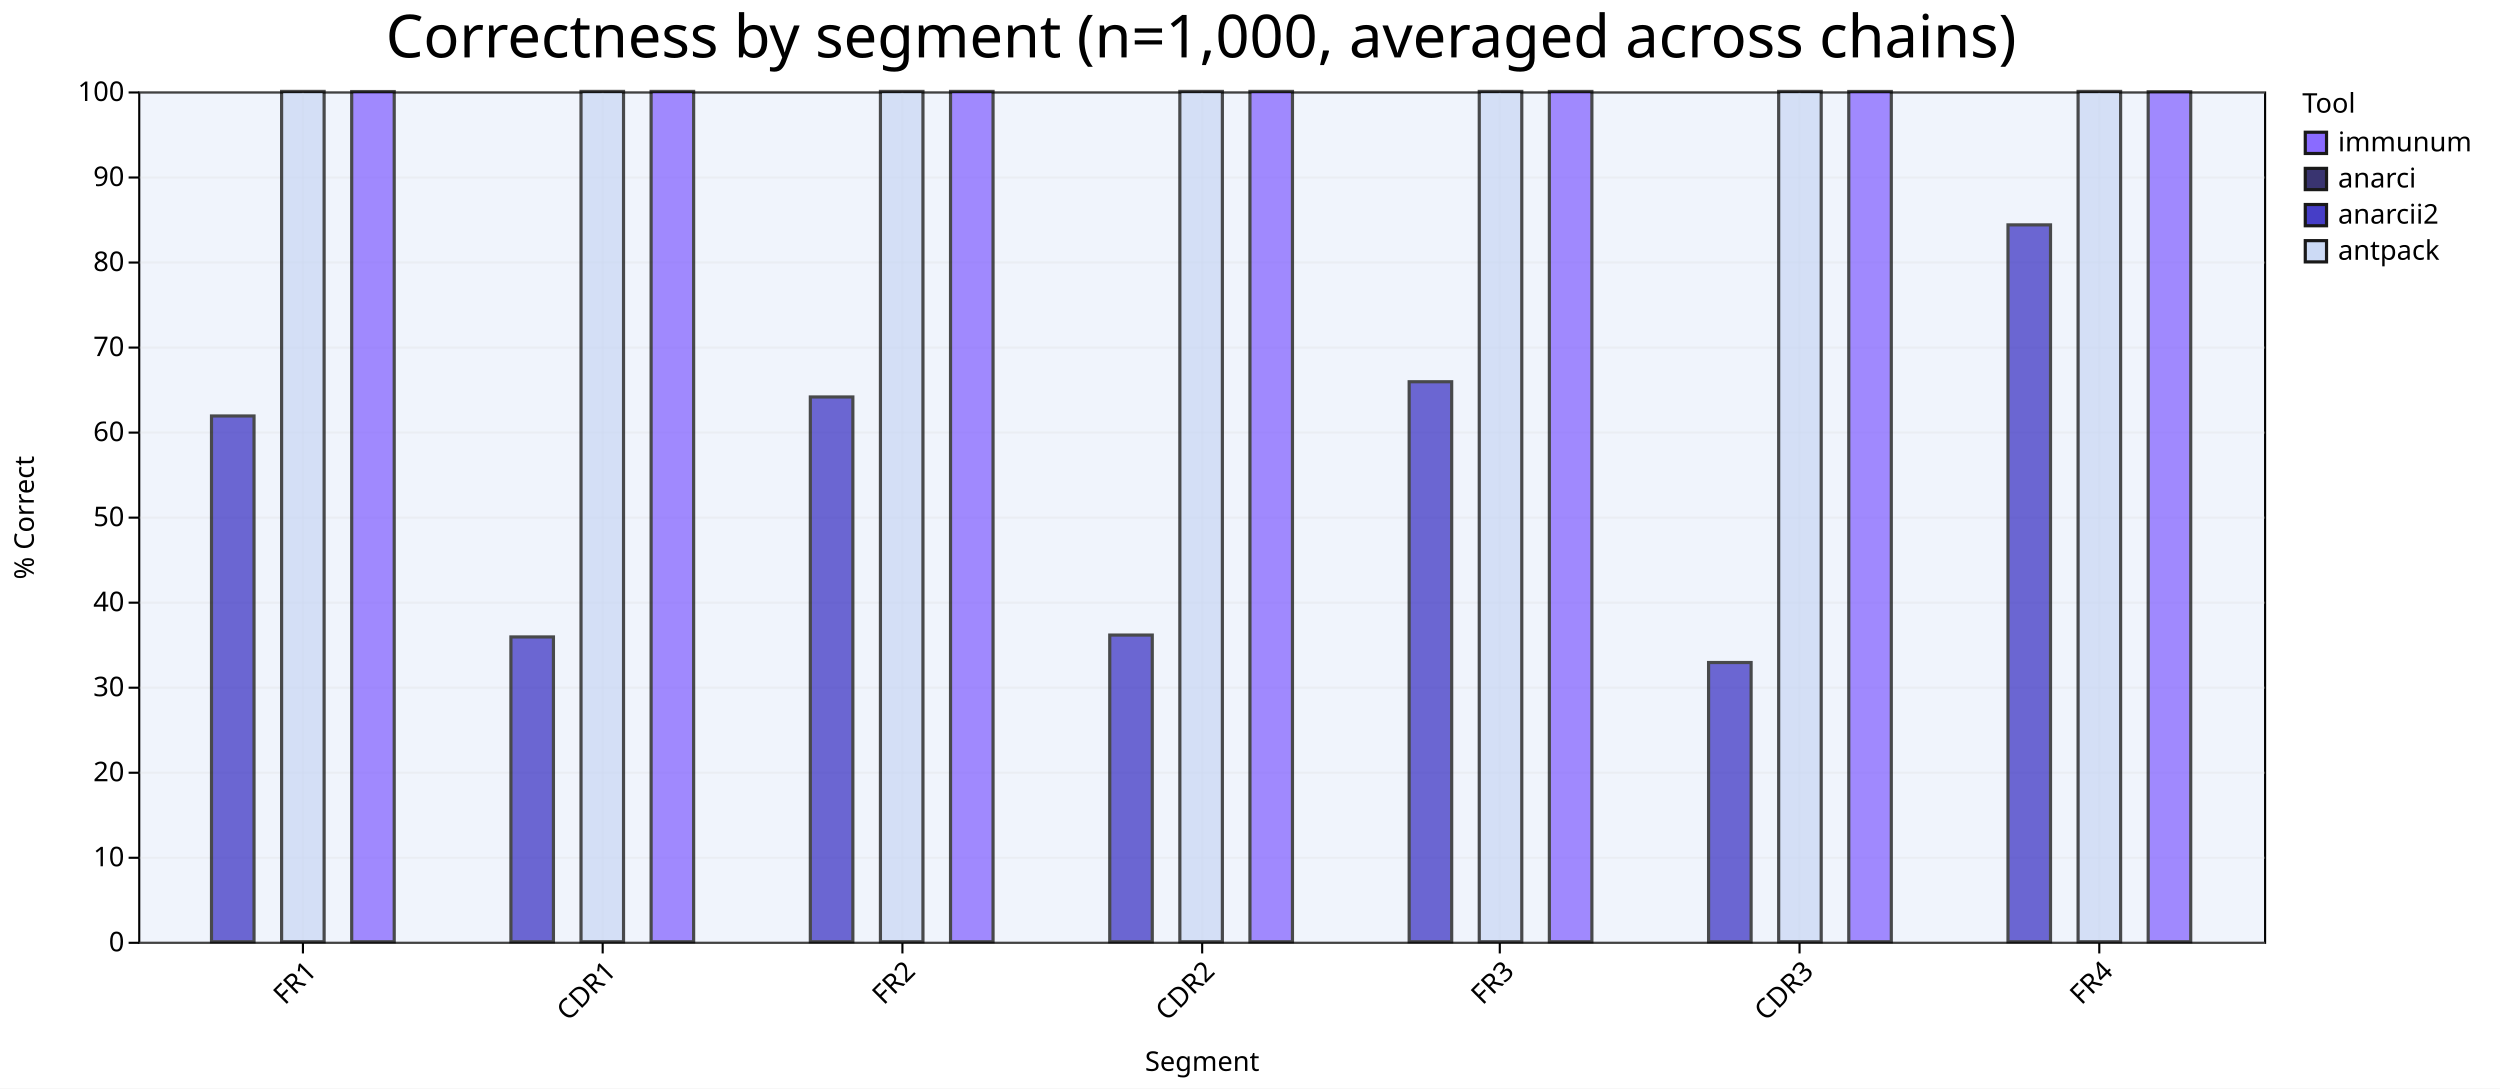
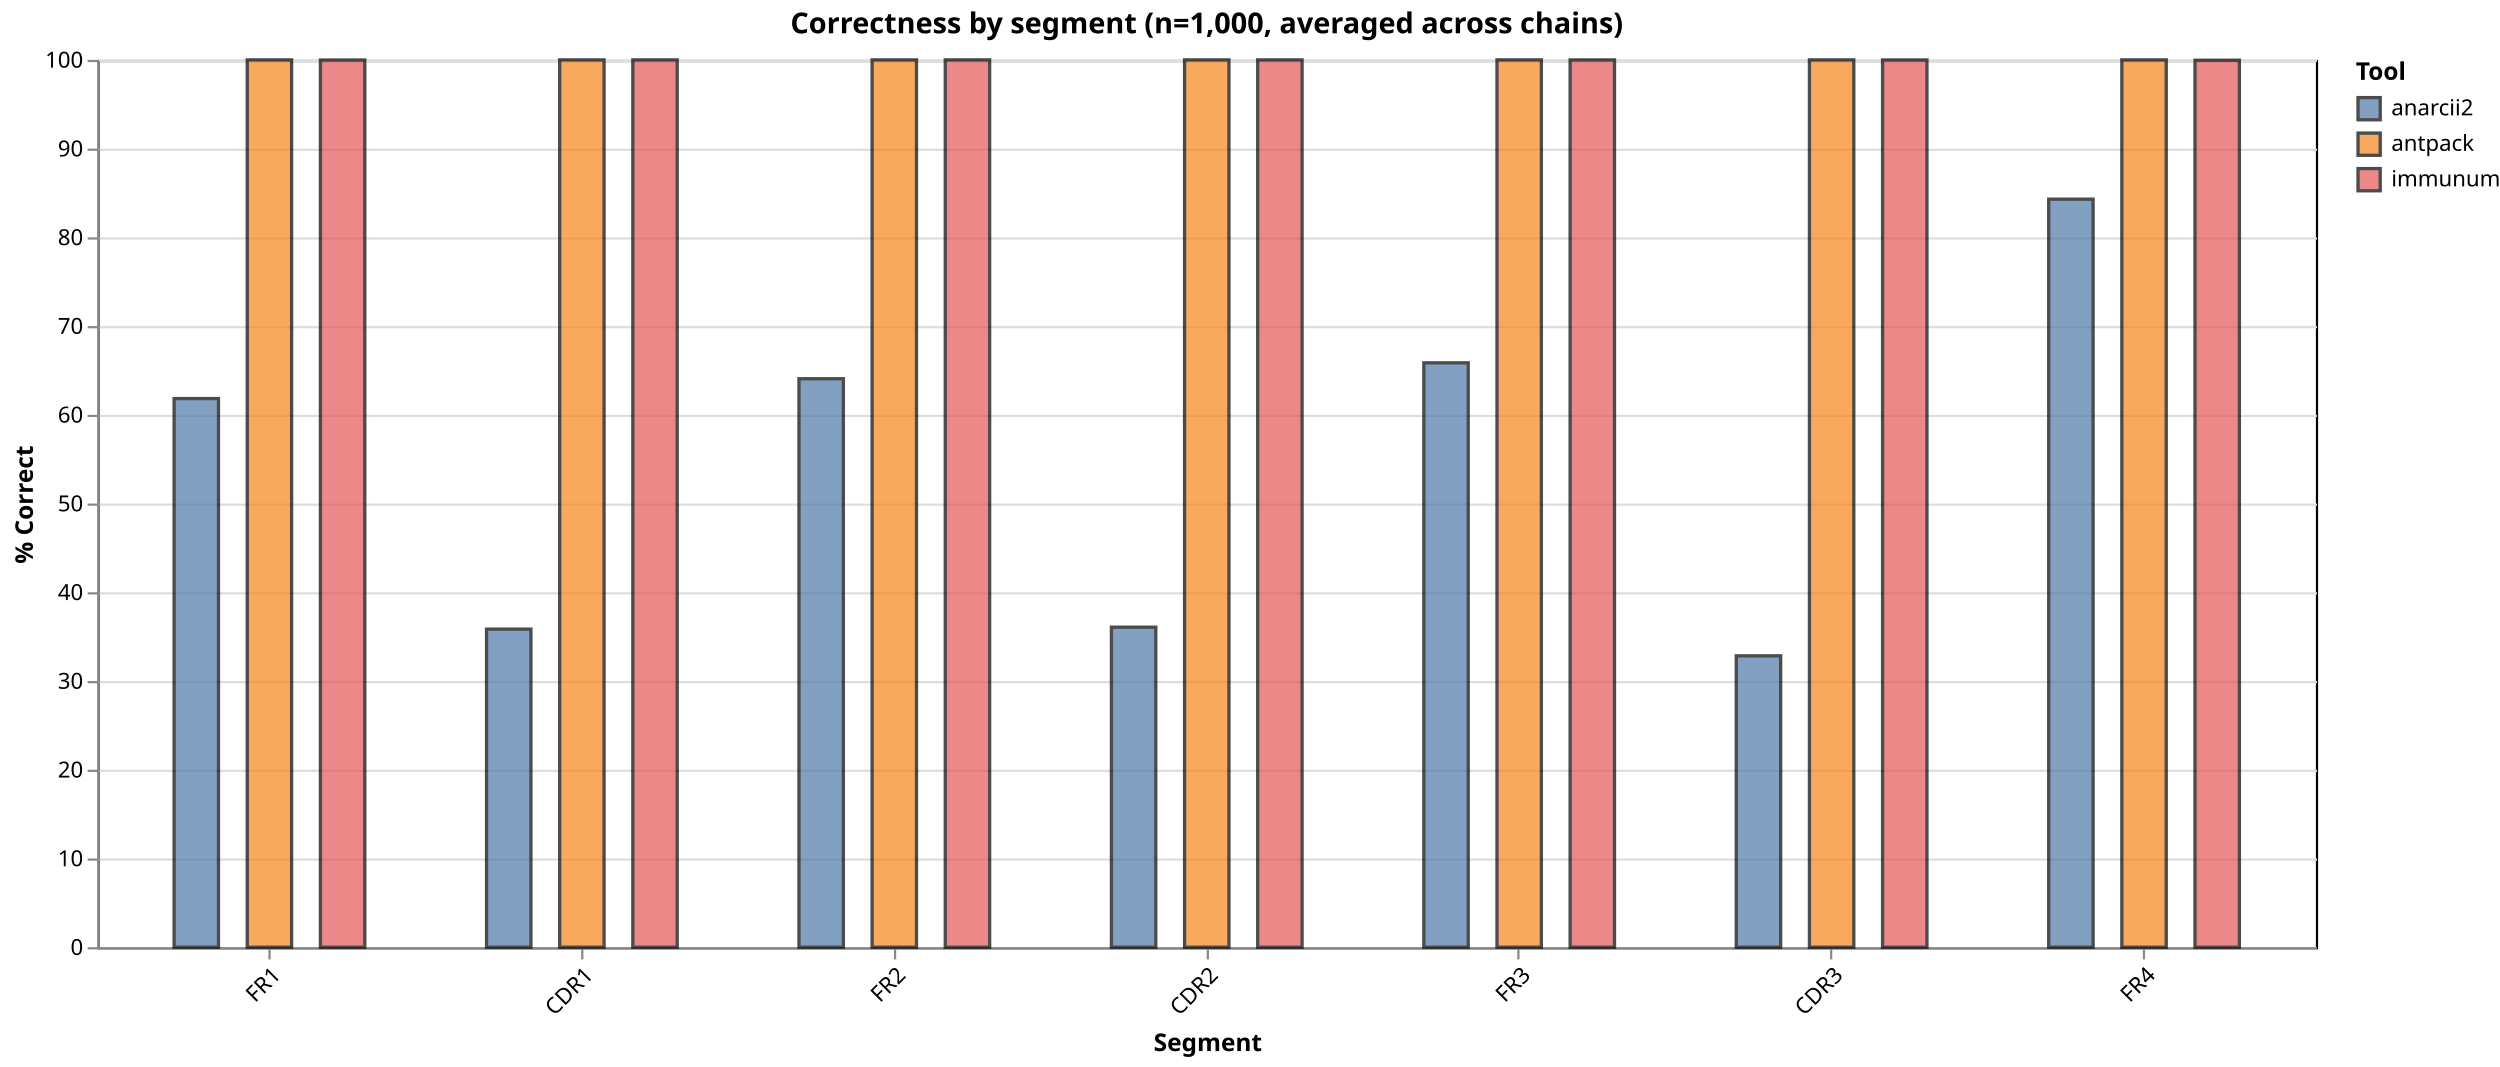
- <svg xmlns="http://www.w3.org/2000/svg" version="1.1" class="marks" width="1176" height="512" viewBox="0 0 1176 512">
-   <rect width="1176" height="512" fill="#ffffff" />
-   <g fill="none" stroke-miterlimit="10" transform="translate(65,43)">
+ <svg xmlns="http://www.w3.org/2000/svg" version="1.1" class="marks" width="1127" height="481" viewBox="0 0 1127 481">
+   <rect width="1127" height="481" fill="#ffffff" />
+   <g fill="none" stroke-miterlimit="10" transform="translate(44,27)">
    <g class="mark-group role-frame root" role="graphics-object" aria-roledescription="group mark container">
      <g transform="translate(0,0)">
-         <path class="background" aria-hidden="true" d="M0.5,0.5h1000v400h-1000Z" fill="#F0F4FC" stroke="#000000" />
+         <path class="background" aria-hidden="true" d="M0.5,0.5h1000v400h-1000Z" stroke="#000000" />
        <g>
-           <g class="mark-group role-axis" aria-hidden="true">
-             <g transform="translate(0.5,400.5)">
-               <path class="background" aria-hidden="true" d="M0,0h0v0h0Z" pointer-events="none" />
-               <g>
-                 <g class="mark-rule role-axis-grid" pointer-events="none">
-                   <line transform="translate(77,-400)" x2="0" y2="400" stroke="#dddddd" stroke-opacity="0.3" stroke-width="1" opacity="1" />
-                   <line transform="translate(218,-400)" x2="0" y2="400" stroke="#dddddd" stroke-opacity="0.3" stroke-width="1" opacity="1" />
-                   <line transform="translate(359,-400)" x2="0" y2="400" stroke="#dddddd" stroke-opacity="0.3" stroke-width="1" opacity="1" />
-                   <line transform="translate(500,-400)" x2="0" y2="400" stroke="#dddddd" stroke-opacity="0.3" stroke-width="1" opacity="1" />
-                   <line transform="translate(640,-400)" x2="0" y2="400" stroke="#dddddd" stroke-opacity="0.3" stroke-width="1" opacity="1" />
-                   <line transform="translate(781,-400)" x2="0" y2="400" stroke="#dddddd" stroke-opacity="0.3" stroke-width="1" opacity="1" />
-                   <line transform="translate(922,-400)" x2="0" y2="400" stroke="#dddddd" stroke-opacity="0.3" stroke-width="1" opacity="1" />
-                 </g>
-               </g>
-               <path class="foreground" aria-hidden="true" d="" pointer-events="none" display="none" />
-             </g>
-           </g>
          <g class="mark-group role-axis" aria-hidden="true">
            <g transform="translate(0.5,0.5)">
              <path class="background" aria-hidden="true" d="M0,0h0v0h0Z" pointer-events="none" />
              <g>
                <g class="mark-rule role-axis-grid" pointer-events="none">
-                   <line transform="translate(0,400)" x2="1000" y2="0" stroke="#dddddd" stroke-opacity="0.3" stroke-width="1" opacity="1" />
-                   <line transform="translate(0,360)" x2="1000" y2="0" stroke="#dddddd" stroke-opacity="0.3" stroke-width="1" opacity="1" />
-                   <line transform="translate(0,320)" x2="1000" y2="0" stroke="#dddddd" stroke-opacity="0.3" stroke-width="1" opacity="1" />
-                   <line transform="translate(0,280)" x2="1000" y2="0" stroke="#dddddd" stroke-opacity="0.3" stroke-width="1" opacity="1" />
-                   <line transform="translate(0,240)" x2="1000" y2="0" stroke="#dddddd" stroke-opacity="0.3" stroke-width="1" opacity="1" />
-                   <line transform="translate(0,200)" x2="1000" y2="0" stroke="#dddddd" stroke-opacity="0.3" stroke-width="1" opacity="1" />
-                   <line transform="translate(0,160)" x2="1000" y2="0" stroke="#dddddd" stroke-opacity="0.3" stroke-width="1" opacity="1" />
-                   <line transform="translate(0,120)" x2="1000" y2="0" stroke="#dddddd" stroke-opacity="0.3" stroke-width="1" opacity="1" />
-                   <line transform="translate(0,80)" x2="1000" y2="0" stroke="#dddddd" stroke-opacity="0.3" stroke-width="1" opacity="1" />
-                   <line transform="translate(0,40)" x2="1000" y2="0" stroke="#dddddd" stroke-opacity="0.3" stroke-width="1" opacity="1" />
-                   <line transform="translate(0,0)" x2="1000" y2="0" stroke="#dddddd" stroke-opacity="0.3" stroke-width="1" opacity="1" />
+                   <line transform="translate(0,400)" x2="1000" y2="0" stroke="#ddd" stroke-width="1" opacity="1" />
+                   <line transform="translate(0,360)" x2="1000" y2="0" stroke="#ddd" stroke-width="1" opacity="1" />
+                   <line transform="translate(0,320)" x2="1000" y2="0" stroke="#ddd" stroke-width="1" opacity="1" />
+                   <line transform="translate(0,280)" x2="1000" y2="0" stroke="#ddd" stroke-width="1" opacity="1" />
+                   <line transform="translate(0,240)" x2="1000" y2="0" stroke="#ddd" stroke-width="1" opacity="1" />
+                   <line transform="translate(0,200)" x2="1000" y2="0" stroke="#ddd" stroke-width="1" opacity="1" />
+                   <line transform="translate(0,160)" x2="1000" y2="0" stroke="#ddd" stroke-width="1" opacity="1" />
+                   <line transform="translate(0,120)" x2="1000" y2="0" stroke="#ddd" stroke-width="1" opacity="1" />
+                   <line transform="translate(0,80)" x2="1000" y2="0" stroke="#ddd" stroke-width="1" opacity="1" />
+                   <line transform="translate(0,40)" x2="1000" y2="0" stroke="#ddd" stroke-width="1" opacity="1" />
+                   <line transform="translate(0,0)" x2="1000" y2="0" stroke="#ddd" stroke-width="1" opacity="1" />
                </g>
              </g>
              <path class="foreground" aria-hidden="true" d="" pointer-events="none" display="none" />
            </g>
          </g>
          <g class="mark-group role-axis" role="graphics-symbol" aria-roledescription="axis" aria-label="X-axis titled 'Segment' for a discrete scale with 7 values: FR1, CDR1, FR2, CDR2, FR3, CDR3, FR4">
            <g transform="translate(0.5,400.5)">
              <path class="background" aria-hidden="true" d="M0,0h0v0h0Z" pointer-events="none" />
              <g>
                <g class="mark-rule role-axis-tick" pointer-events="none">
-                   <line transform="translate(77,0)" x2="0" y2="5" stroke="#000000" stroke-width="1" opacity="1" />
-                   <line transform="translate(218,0)" x2="0" y2="5" stroke="#000000" stroke-width="1" opacity="1" />
-                   <line transform="translate(359,0)" x2="0" y2="5" stroke="#000000" stroke-width="1" opacity="1" />
-                   <line transform="translate(500,0)" x2="0" y2="5" stroke="#000000" stroke-width="1" opacity="1" />
-                   <line transform="translate(640,0)" x2="0" y2="5" stroke="#000000" stroke-width="1" opacity="1" />
-                   <line transform="translate(781,0)" x2="0" y2="5" stroke="#000000" stroke-width="1" opacity="1" />
-                   <line transform="translate(922,0)" x2="0" y2="5" stroke="#000000" stroke-width="1" opacity="1" />
+                   <line transform="translate(77,0)" x2="0" y2="5" stroke="#888" stroke-width="1" opacity="1" />
+                   <line transform="translate(218,0)" x2="0" y2="5" stroke="#888" stroke-width="1" opacity="1" />
+                   <line transform="translate(359,0)" x2="0" y2="5" stroke="#888" stroke-width="1" opacity="1" />
+                   <line transform="translate(500,0)" x2="0" y2="5" stroke="#888" stroke-width="1" opacity="1" />
+                   <line transform="translate(640,0)" x2="0" y2="5" stroke="#888" stroke-width="1" opacity="1" />
+                   <line transform="translate(781,0)" x2="0" y2="5" stroke="#888" stroke-width="1" opacity="1" />
+                   <line transform="translate(922,0)" x2="0" y2="5" stroke="#888" stroke-width="1" opacity="1" />
                </g>
                <g class="mark-text role-axis-label" pointer-events="none">
-                   <text text-anchor="end" transform="translate(76.96479,7) rotate(315) translate(0,10)" font-family="Albert Sans" font-size="12.8px" font-weight="Light" fill="#000000" opacity="1">FR1</text>
-                   <text text-anchor="end" transform="translate(217.8099,7) rotate(315) translate(0,10)" font-family="Albert Sans" font-size="12.8px" font-weight="Light" fill="#000000" opacity="1">CDR1</text>
-                   <text text-anchor="end" transform="translate(358.6549,7) rotate(315) translate(0,10)" font-family="Albert Sans" font-size="12.8px" font-weight="Light" fill="#000000" opacity="1">FR2</text>
-                   <text text-anchor="end" transform="translate(499.5,7) rotate(315) translate(0,10)" font-family="Albert Sans" font-size="12.8px" font-weight="Light" fill="#000000" opacity="1">CDR2</text>
-                   <text text-anchor="end" transform="translate(640.3451,7) rotate(315) translate(0,10)" font-family="Albert Sans" font-size="12.8px" font-weight="Light" fill="#000000" opacity="1">FR3</text>
-                   <text text-anchor="end" transform="translate(781.1901,7) rotate(315) translate(0,10)" font-family="Albert Sans" font-size="12.8px" font-weight="Light" fill="#000000" opacity="1">CDR3</text>
-                   <text text-anchor="end" transform="translate(922.0352,7) rotate(315) translate(0,10)" font-family="Albert Sans" font-size="12.8px" font-weight="Light" fill="#000000" opacity="1">FR4</text>
+                   <text text-anchor="end" transform="translate(76.96479,7) rotate(315) translate(0,8)" font-family="sans-serif" font-size="10px" fill="#000" opacity="1">FR1</text>
+                   <text text-anchor="end" transform="translate(217.8099,7) rotate(315) translate(0,8)" font-family="sans-serif" font-size="10px" fill="#000" opacity="1">CDR1</text>
+                   <text text-anchor="end" transform="translate(358.6549,7) rotate(315) translate(0,8)" font-family="sans-serif" font-size="10px" fill="#000" opacity="1">FR2</text>
+                   <text text-anchor="end" transform="translate(499.5,7) rotate(315) translate(0,8)" font-family="sans-serif" font-size="10px" fill="#000" opacity="1">CDR2</text>
+                   <text text-anchor="end" transform="translate(640.3451,7) rotate(315) translate(0,8)" font-family="sans-serif" font-size="10px" fill="#000" opacity="1">FR3</text>
+                   <text text-anchor="end" transform="translate(781.1901,7) rotate(315) translate(0,8)" font-family="sans-serif" font-size="10px" fill="#000" opacity="1">CDR3</text>
+                   <text text-anchor="end" transform="translate(922.0352,7) rotate(315) translate(0,8)" font-family="sans-serif" font-size="10px" fill="#000" opacity="1">FR4</text>
+                 </g>
+                 <g class="mark-rule role-axis-domain" pointer-events="none">
+                   <line transform="translate(0,0)" x2="1000" y2="0" stroke="#888" stroke-width="1" opacity="1" />
                </g>
                <g class="mark-text role-axis-title" pointer-events="none">
-                   <text text-anchor="middle" transform="translate(500,60.25327)" font-family="Albert Sans" font-size="12.8px" font-weight="SemiBold" fill="#000000" opacity="1">Segment</text>
+                   <text text-anchor="middle" transform="translate(500,46.32315)" font-family="sans-serif" font-size="11px" font-weight="bold" fill="#000" opacity="1">Segment</text>
                </g>
              </g>
              <path class="foreground" aria-hidden="true" d="" pointer-events="none" display="none" />
            </g>
          </g>
          <g class="mark-group role-axis" role="graphics-symbol" aria-roledescription="axis" aria-label="Y-axis titled '% Correct' for a linear scale with values from 0 to 100">
            <g transform="translate(0.5,0.5)">
              <path class="background" aria-hidden="true" d="M0,0h0v0h0Z" pointer-events="none" />
              <g>
                <g class="mark-rule role-axis-tick" pointer-events="none">
-                   <line transform="translate(0,400)" x2="-5" y2="0" stroke="#000000" stroke-width="1" opacity="1" />
-                   <line transform="translate(0,360)" x2="-5" y2="0" stroke="#000000" stroke-width="1" opacity="1" />
-                   <line transform="translate(0,320)" x2="-5" y2="0" stroke="#000000" stroke-width="1" opacity="1" />
-                   <line transform="translate(0,280)" x2="-5" y2="0" stroke="#000000" stroke-width="1" opacity="1" />
-                   <line transform="translate(0,240)" x2="-5" y2="0" stroke="#000000" stroke-width="1" opacity="1" />
-                   <line transform="translate(0,200)" x2="-5" y2="0" stroke="#000000" stroke-width="1" opacity="1" />
-                   <line transform="translate(0,160)" x2="-5" y2="0" stroke="#000000" stroke-width="1" opacity="1" />
-                   <line transform="translate(0,120)" x2="-5" y2="0" stroke="#000000" stroke-width="1" opacity="1" />
-                   <line transform="translate(0,80)" x2="-5" y2="0" stroke="#000000" stroke-width="1" opacity="1" />
-                   <line transform="translate(0,40)" x2="-5" y2="0" stroke="#000000" stroke-width="1" opacity="1" />
-                   <line transform="translate(0,0)" x2="-5" y2="0" stroke="#000000" stroke-width="1" opacity="1" />
+                   <line transform="translate(0,400)" x2="-5" y2="0" stroke="#888" stroke-width="1" opacity="1" />
+                   <line transform="translate(0,360)" x2="-5" y2="0" stroke="#888" stroke-width="1" opacity="1" />
+                   <line transform="translate(0,320)" x2="-5" y2="0" stroke="#888" stroke-width="1" opacity="1" />
+                   <line transform="translate(0,280)" x2="-5" y2="0" stroke="#888" stroke-width="1" opacity="1" />
+                   <line transform="translate(0,240)" x2="-5" y2="0" stroke="#888" stroke-width="1" opacity="1" />
+                   <line transform="translate(0,200)" x2="-5" y2="0" stroke="#888" stroke-width="1" opacity="1" />
+                   <line transform="translate(0,160)" x2="-5" y2="0" stroke="#888" stroke-width="1" opacity="1" />
+                   <line transform="translate(0,120)" x2="-5" y2="0" stroke="#888" stroke-width="1" opacity="1" />
+                   <line transform="translate(0,80)" x2="-5" y2="0" stroke="#888" stroke-width="1" opacity="1" />
+                   <line transform="translate(0,40)" x2="-5" y2="0" stroke="#888" stroke-width="1" opacity="1" />
+                   <line transform="translate(0,0)" x2="-5" y2="0" stroke="#888" stroke-width="1" opacity="1" />
                </g>
                <g class="mark-text role-axis-label" pointer-events="none">
-                   <text text-anchor="end" transform="translate(-7,404)" font-family="Albert Sans" font-size="12.8px" font-weight="Light" fill="#000000" opacity="1">0</text>
-                   <text text-anchor="end" transform="translate(-7,364)" font-family="Albert Sans" font-size="12.8px" font-weight="Light" fill="#000000" opacity="1">10</text>
-                   <text text-anchor="end" transform="translate(-7,324)" font-family="Albert Sans" font-size="12.8px" font-weight="Light" fill="#000000" opacity="1">20</text>
-                   <text text-anchor="end" transform="translate(-7,284)" font-family="Albert Sans" font-size="12.8px" font-weight="Light" fill="#000000" opacity="1">30</text>
-                   <text text-anchor="end" transform="translate(-7,244)" font-family="Albert Sans" font-size="12.8px" font-weight="Light" fill="#000000" opacity="1">40</text>
-                   <text text-anchor="end" transform="translate(-7,204)" font-family="Albert Sans" font-size="12.8px" font-weight="Light" fill="#000000" opacity="1">50</text>
-                   <text text-anchor="end" transform="translate(-7,164)" font-family="Albert Sans" font-size="12.8px" font-weight="Light" fill="#000000" opacity="1">60</text>
-                   <text text-anchor="end" transform="translate(-7,124)" font-family="Albert Sans" font-size="12.8px" font-weight="Light" fill="#000000" opacity="1">70</text>
-                   <text text-anchor="end" transform="translate(-7,84)" font-family="Albert Sans" font-size="12.8px" font-weight="Light" fill="#000000" opacity="1">80</text>
-                   <text text-anchor="end" transform="translate(-7,44)" font-family="Albert Sans" font-size="12.8px" font-weight="Light" fill="#000000" opacity="1">90</text>
-                   <text text-anchor="end" transform="translate(-7,4)" font-family="Albert Sans" font-size="12.8px" font-weight="Light" fill="#000000" opacity="1">100</text>
+                   <text text-anchor="end" transform="translate(-7,403)" font-family="sans-serif" font-size="10px" fill="#000" opacity="1">0</text>
+                   <text text-anchor="end" transform="translate(-7,363)" font-family="sans-serif" font-size="10px" fill="#000" opacity="1">10</text>
+                   <text text-anchor="end" transform="translate(-7,323)" font-family="sans-serif" font-size="10px" fill="#000" opacity="1">20</text>
+                   <text text-anchor="end" transform="translate(-7,283)" font-family="sans-serif" font-size="10px" fill="#000" opacity="1">30</text>
+                   <text text-anchor="end" transform="translate(-7,243)" font-family="sans-serif" font-size="10px" fill="#000" opacity="1">40</text>
+                   <text text-anchor="end" transform="translate(-7,203)" font-family="sans-serif" font-size="10px" fill="#000" opacity="1">50</text>
+                   <text text-anchor="end" transform="translate(-7,163)" font-family="sans-serif" font-size="10px" fill="#000" opacity="1">60</text>
+                   <text text-anchor="end" transform="translate(-7,123)" font-family="sans-serif" font-size="10px" fill="#000" opacity="1">70</text>
+                   <text text-anchor="end" transform="translate(-7,83)" font-family="sans-serif" font-size="10px" fill="#000" opacity="1">80</text>
+                   <text text-anchor="end" transform="translate(-7,43)" font-family="sans-serif" font-size="10px" fill="#000" opacity="1">90</text>
+                   <text text-anchor="end" transform="translate(-7,3)" font-family="sans-serif" font-size="10px" fill="#000" opacity="1">100</text>
+                 </g>
+                 <g class="mark-rule role-axis-domain" pointer-events="none">
+                   <line transform="translate(0,400)" x2="0" y2="-400" stroke="#888" stroke-width="1" opacity="1" />
                </g>
                <g class="mark-text role-axis-title" pointer-events="none">
-                   <text text-anchor="middle" transform="translate(-46.59375,200) rotate(-90) translate(0,-3)" font-family="Albert Sans" font-size="12.8px" font-weight="SemiBold" fill="#000000" opacity="1">% Correct</text>
+                   <text text-anchor="middle" transform="translate(-27.68457,200) rotate(-90) translate(0,-2)" font-family="sans-serif" font-size="11px" font-weight="bold" fill="#000" opacity="1">% Correct</text>
                </g>
              </g>
              <path class="foreground" aria-hidden="true" d="" pointer-events="none" display="none" />
            </g>
          </g>
          <g class="mark-rect role-mark marks" role="graphics-object" aria-roledescription="rect mark container">
-             <path aria-label="Segment: FR1; % Correct: 61.8304761905; method: anarcii2; Tool: anarcii2; segment: FR1; pct_correct: 61.83" role="graphics-symbol" aria-roledescription="bar" d="M34.491,152.678h20v247.322h-20Z" fill="#3229C1" stroke="black" stroke-width="1.5" opacity="0.7" />
-             <path aria-label="Segment: FR1; % Correct: 100; method: antpack; Tool: antpack; segment: FR1; pct_correct: 100.00" role="graphics-symbol" aria-roledescription="bar" d="M67.465,0h20v400h-20Z" fill="#C7D6F4" stroke="black" stroke-width="1.5" opacity="0.7" />
-             <path aria-label="Segment: FR1; % Correct: 99.9842857143; method: immunum; Tool: immunum; segment: FR1; pct_correct: 99.98" role="graphics-symbol" aria-roledescription="bar" d="M100.439,0.063h20v399.937h-20Z" fill="#7D5BFF" stroke="black" stroke-width="1.5" opacity="0.7" />
-             <path aria-label="Segment: CDR1; % Correct: 35.8452380952; method: anarcii2; Tool: anarcii2; segment: CDR1; pct_correct: 35.85" role="graphics-symbol" aria-roledescription="bar" d="M175.336,256.619h20v143.381h-20Z" fill="#3229C1" stroke="black" stroke-width="1.5" opacity="0.7" />
-             <path aria-label="Segment: CDR1; % Correct: 100; method: antpack; Tool: antpack; segment: CDR1; pct_correct: 100.00" role="graphics-symbol" aria-roledescription="bar" d="M208.31,0h20v400h-20Z" fill="#C7D6F4" stroke="black" stroke-width="1.5" opacity="0.7" />
-             <path aria-label="Segment: CDR1; % Correct: 100; method: immunum; Tool: immunum; segment: CDR1; pct_correct: 100.00" role="graphics-symbol" aria-roledescription="bar" d="M241.284,0h20v400h-20Z" fill="#7D5BFF" stroke="black" stroke-width="1.5" opacity="0.7" />
-             <path aria-label="Segment: FR2; % Correct: 64.0661904762; method: anarcii2; Tool: anarcii2; segment: FR2; pct_correct: 64.07" role="graphics-symbol" aria-roledescription="bar" d="M316.181,143.735h20v256.265h-20Z" fill="#3229C1" stroke="black" stroke-width="1.5" opacity="0.7" />
-             <path aria-label="Segment: FR2; % Correct: 100; method: antpack; Tool: antpack; segment: FR2; pct_correct: 100.00" role="graphics-symbol" aria-roledescription="bar" d="M349.155,0h20v400h-20Z" fill="#C7D6F4" stroke="black" stroke-width="1.5" opacity="0.7" />
-             <path aria-label="Segment: FR2; % Correct: 100; method: immunum; Tool: immunum; segment: FR2; pct_correct: 100.00" role="graphics-symbol" aria-roledescription="bar" d="M382.129,0h20v400h-20Z" fill="#7D5BFF" stroke="black" stroke-width="1.5" opacity="0.7" />
-             <path aria-label="Segment: CDR2; % Correct: 36.0661904762; method: anarcii2; Tool: anarcii2; segment: CDR2; pct_correct: 36.07" role="graphics-symbol" aria-roledescription="bar" d="M457.026,255.735h20v144.265h-20Z" fill="#3229C1" stroke="black" stroke-width="1.5" opacity="0.7" />
-             <path aria-label="Segment: CDR2; % Correct: 100; method: antpack; Tool: antpack; segment: CDR2; pct_correct: 100.00" role="graphics-symbol" aria-roledescription="bar" d="M490,0h20v400h-20Z" fill="#C7D6F4" stroke="black" stroke-width="1.5" opacity="0.7" />
-             <path aria-label="Segment: CDR2; % Correct: 100; method: immunum; Tool: immunum; segment: CDR2; pct_correct: 100.00" role="graphics-symbol" aria-roledescription="bar" d="M522.974,0h20v400h-20Z" fill="#7D5BFF" stroke="black" stroke-width="1.5" opacity="0.7" />
-             <path aria-label="Segment: FR3; % Correct: 65.8566666667; method: anarcii2; Tool: anarcii2; segment: FR3; pct_correct: 65.86" role="graphics-symbol" aria-roledescription="bar" d="M597.871,136.573h20v263.427h-20Z" fill="#3229C1" stroke="black" stroke-width="1.5" opacity="0.7" />
-             <path aria-label="Segment: FR3; % Correct: 100; method: antpack; Tool: antpack; segment: FR3; pct_correct: 100.00" role="graphics-symbol" aria-roledescription="bar" d="M630.845,0h20v400h-20Z" fill="#C7D6F4" stroke="black" stroke-width="1.5" opacity="0.7" />
-             <path aria-label="Segment: FR3; % Correct: 99.9957142857; method: immunum; Tool: immunum; segment: FR3; pct_correct: 100.00" role="graphics-symbol" aria-roledescription="bar" d="M663.819,0.017h20v399.983h-20Z" fill="#7D5BFF" stroke="black" stroke-width="1.5" opacity="0.7" />
-             <path aria-label="Segment: CDR3; % Correct: 32.8376190476; method: anarcii2; Tool: anarcii2; segment: CDR3; pct_correct: 32.84" role="graphics-symbol" aria-roledescription="bar" d="M738.716,268.65h20v131.35h-20Z" fill="#3229C1" stroke="black" stroke-width="1.5" opacity="0.7" />
-             <path aria-label="Segment: CDR3; % Correct: 100; method: antpack; Tool: antpack; segment: CDR3; pct_correct: 100.00" role="graphics-symbol" aria-roledescription="bar" d="M771.69,0h20v400h-20Z" fill="#C7D6F4" stroke="black" stroke-width="1.5" opacity="0.7" />
-             <path aria-label="Segment: CDR3; % Correct: 99.9914285714; method: immunum; Tool: immunum; segment: CDR3; pct_correct: 99.99" role="graphics-symbol" aria-roledescription="bar" d="M804.664,0.034h20v399.966h-20Z" fill="#7D5BFF" stroke="black" stroke-width="1.5" opacity="0.7" />
-             <path aria-label="Segment: FR4; % Correct: 84.3038095238; method: anarcii2; Tool: anarcii2; segment: FR4; pct_correct: 84.30" role="graphics-symbol" aria-roledescription="bar" d="M879.561,62.785h20v337.215h-20Z" fill="#3229C1" stroke="black" stroke-width="1.5" opacity="0.7" />
-             <path aria-label="Segment: FR4; % Correct: 100; method: antpack; Tool: antpack; segment: FR4; pct_correct: 100.00" role="graphics-symbol" aria-roledescription="bar" d="M912.535,0h20v400h-20Z" fill="#C7D6F4" stroke="black" stroke-width="1.5" opacity="0.7" />
-             <path aria-label="Segment: FR4; % Correct: 99.9628571429; method: immunum; Tool: immunum; segment: FR4; pct_correct: 99.96" role="graphics-symbol" aria-roledescription="bar" d="M945.509,0.149h20v399.851h-20Z" fill="#7D5BFF" stroke="black" stroke-width="1.5" opacity="0.7" />
+             <path aria-label="Segment: FR1; % Correct: 61.8304761905; method: anarcii2; Tool: anarcii2; segment: FR1; pct_correct: 61.83" role="graphics-symbol" aria-roledescription="bar" d="M34.491,152.678h20v247.322h-20Z" fill="#4c78a8" stroke="black" stroke-width="1.5" opacity="0.7" />
+             <path aria-label="Segment: FR1; % Correct: 100; method: antpack; Tool: antpack; segment: FR1; pct_correct: 100.00" role="graphics-symbol" aria-roledescription="bar" d="M67.465,0h20v400h-20Z" fill="#f58518" stroke="black" stroke-width="1.5" opacity="0.7" />
+             <path aria-label="Segment: FR1; % Correct: 99.9842857143; method: immunum; Tool: immunum; segment: FR1; pct_correct: 99.98" role="graphics-symbol" aria-roledescription="bar" d="M100.439,0.063h20v399.937h-20Z" fill="#e45756" stroke="black" stroke-width="1.5" opacity="0.7" />
+             <path aria-label="Segment: CDR1; % Correct: 35.8452380952; method: anarcii2; Tool: anarcii2; segment: CDR1; pct_correct: 35.85" role="graphics-symbol" aria-roledescription="bar" d="M175.336,256.619h20v143.381h-20Z" fill="#4c78a8" stroke="black" stroke-width="1.5" opacity="0.7" />
+             <path aria-label="Segment: CDR1; % Correct: 100; method: antpack; Tool: antpack; segment: CDR1; pct_correct: 100.00" role="graphics-symbol" aria-roledescription="bar" d="M208.31,0h20v400h-20Z" fill="#f58518" stroke="black" stroke-width="1.5" opacity="0.7" />
+             <path aria-label="Segment: CDR1; % Correct: 100; method: immunum; Tool: immunum; segment: CDR1; pct_correct: 100.00" role="graphics-symbol" aria-roledescription="bar" d="M241.284,0h20v400h-20Z" fill="#e45756" stroke="black" stroke-width="1.5" opacity="0.7" />
+             <path aria-label="Segment: FR2; % Correct: 64.0661904762; method: anarcii2; Tool: anarcii2; segment: FR2; pct_correct: 64.07" role="graphics-symbol" aria-roledescription="bar" d="M316.181,143.735h20v256.265h-20Z" fill="#4c78a8" stroke="black" stroke-width="1.5" opacity="0.7" />
+             <path aria-label="Segment: FR2; % Correct: 100; method: antpack; Tool: antpack; segment: FR2; pct_correct: 100.00" role="graphics-symbol" aria-roledescription="bar" d="M349.155,0h20v400h-20Z" fill="#f58518" stroke="black" stroke-width="1.5" opacity="0.7" />
+             <path aria-label="Segment: FR2; % Correct: 100; method: immunum; Tool: immunum; segment: FR2; pct_correct: 100.00" role="graphics-symbol" aria-roledescription="bar" d="M382.129,0h20v400h-20Z" fill="#e45756" stroke="black" stroke-width="1.5" opacity="0.7" />
+             <path aria-label="Segment: CDR2; % Correct: 36.0661904762; method: anarcii2; Tool: anarcii2; segment: CDR2; pct_correct: 36.07" role="graphics-symbol" aria-roledescription="bar" d="M457.026,255.735h20v144.265h-20Z" fill="#4c78a8" stroke="black" stroke-width="1.5" opacity="0.7" />
+             <path aria-label="Segment: CDR2; % Correct: 100; method: antpack; Tool: antpack; segment: CDR2; pct_correct: 100.00" role="graphics-symbol" aria-roledescription="bar" d="M490,0h20v400h-20Z" fill="#f58518" stroke="black" stroke-width="1.5" opacity="0.7" />
+             <path aria-label="Segment: CDR2; % Correct: 100; method: immunum; Tool: immunum; segment: CDR2; pct_correct: 100.00" role="graphics-symbol" aria-roledescription="bar" d="M522.974,0h20v400h-20Z" fill="#e45756" stroke="black" stroke-width="1.5" opacity="0.7" />
+             <path aria-label="Segment: FR3; % Correct: 65.8566666667; method: anarcii2; Tool: anarcii2; segment: FR3; pct_correct: 65.86" role="graphics-symbol" aria-roledescription="bar" d="M597.871,136.573h20v263.427h-20Z" fill="#4c78a8" stroke="black" stroke-width="1.5" opacity="0.7" />
+             <path aria-label="Segment: FR3; % Correct: 100; method: antpack; Tool: antpack; segment: FR3; pct_correct: 100.00" role="graphics-symbol" aria-roledescription="bar" d="M630.845,0h20v400h-20Z" fill="#f58518" stroke="black" stroke-width="1.5" opacity="0.7" />
+             <path aria-label="Segment: FR3; % Correct: 99.9957142857; method: immunum; Tool: immunum; segment: FR3; pct_correct: 100.00" role="graphics-symbol" aria-roledescription="bar" d="M663.819,0.017h20v399.983h-20Z" fill="#e45756" stroke="black" stroke-width="1.5" opacity="0.7" />
+             <path aria-label="Segment: CDR3; % Correct: 32.8376190476; method: anarcii2; Tool: anarcii2; segment: CDR3; pct_correct: 32.84" role="graphics-symbol" aria-roledescription="bar" d="M738.716,268.65h20v131.35h-20Z" fill="#4c78a8" stroke="black" stroke-width="1.5" opacity="0.7" />
+             <path aria-label="Segment: CDR3; % Correct: 100; method: antpack; Tool: antpack; segment: CDR3; pct_correct: 100.00" role="graphics-symbol" aria-roledescription="bar" d="M771.69,0h20v400h-20Z" fill="#f58518" stroke="black" stroke-width="1.5" opacity="0.7" />
+             <path aria-label="Segment: CDR3; % Correct: 99.9914285714; method: immunum; Tool: immunum; segment: CDR3; pct_correct: 99.99" role="graphics-symbol" aria-roledescription="bar" d="M804.664,0.034h20v399.966h-20Z" fill="#e45756" stroke="black" stroke-width="1.5" opacity="0.7" />
+             <path aria-label="Segment: FR4; % Correct: 84.3038095238; method: anarcii2; Tool: anarcii2; segment: FR4; pct_correct: 84.30" role="graphics-symbol" aria-roledescription="bar" d="M879.561,62.785h20v337.215h-20Z" fill="#4c78a8" stroke="black" stroke-width="1.5" opacity="0.7" />
+             <path aria-label="Segment: FR4; % Correct: 100; method: antpack; Tool: antpack; segment: FR4; pct_correct: 100.00" role="graphics-symbol" aria-roledescription="bar" d="M912.535,0h20v400h-20Z" fill="#f58518" stroke="black" stroke-width="1.5" opacity="0.7" />
+             <path aria-label="Segment: FR4; % Correct: 99.9628571429; method: immunum; Tool: immunum; segment: FR4; pct_correct: 99.96" role="graphics-symbol" aria-roledescription="bar" d="M945.509,0.149h20v399.851h-20Z" fill="#e45756" stroke="black" stroke-width="1.5" opacity="0.7" />
          </g>
-           <g class="mark-group role-legend" role="graphics-symbol" aria-roledescription="legend" aria-label="Symbol legend titled 'Tool' for fill color with 4 values: immunum, anarci, anarcii2, antpack">
+           <g class="mark-group role-legend" role="graphics-symbol" aria-roledescription="legend" aria-label="Symbol legend titled 'Tool' for fill color with 3 values: anarcii2, antpack, immunum">
            <g transform="translate(1018,0)">
-               <path class="background" aria-hidden="true" d="M0,0h88v82h-88Z" pointer-events="none" />
+               <path class="background" aria-hidden="true" d="M0,0h60v61h-60Z" pointer-events="none" />
              <g>
                <g class="mark-group role-legend-entry">
-                   <g transform="translate(0,17.8)">
+                   <g transform="translate(0,16)">
                    <path class="background" aria-hidden="true" d="M0,0h0v0h0Z" pointer-events="none" />
                    <g>
                      <g class="mark-group role-scope" role="graphics-object" aria-roledescription="group mark container">
                        <g transform="translate(0,0)">
-                           <path class="background" aria-hidden="true" d="M0,0h87.988v13.2h-87.988Z" pointer-events="none" opacity="1" />
+                           <path class="background" aria-hidden="true" d="M0,0h59.896v12.5h-59.896Z" pointer-events="none" opacity="1" />
                          <g>
                            <g class="mark-symbol role-legend-symbol" pointer-events="none">
-                               <path transform="translate(6.4,6.4)" d="M-5,-5h10v10h-10Z" fill="#7D5BFF" stroke="black" stroke-width="1.5" opacity="0.9" />
+                               <path transform="translate(6,6)" d="M-5,-5h10v10h-10Z" fill="#4c78a8" stroke="black" stroke-width="1.5" opacity="0.7" />
                            </g>
                            <g class="mark-text role-legend-label" pointer-events="none">
-                               <text text-anchor="start" transform="translate(16.8,10.4)" font-family="Albert Sans" font-size="12.8px" font-weight="Light" fill="#000000" opacity="1">immunum</text>
+                               <text text-anchor="start" transform="translate(16,9)" font-family="sans-serif" font-size="10px" fill="#000000" opacity="1">anarcii2</text>
                            </g>
                          </g>
                          <path class="foreground" aria-hidden="true" d="" pointer-events="none" display="none" />
                        </g>
-                         <g transform="translate(0,17)">
-                           <path class="background" aria-hidden="true" d="M0,0h87.988v13.2h-87.988Z" pointer-events="none" opacity="1" />
+                         <g transform="translate(0,16)">
+                           <path class="background" aria-hidden="true" d="M0,0h59.896v12.5h-59.896Z" pointer-events="none" opacity="1" />
                          <g>
                            <g class="mark-symbol role-legend-symbol" pointer-events="none">
-                               <path transform="translate(6.4,6.4)" d="M-5,-5h10v10h-10Z" fill="#231E60" stroke="black" stroke-width="1.5" opacity="0.9" />
+                               <path transform="translate(6,6)" d="M-5,-5h10v10h-10Z" fill="#f58518" stroke="black" stroke-width="1.5" opacity="0.7" />
                            </g>
                            <g class="mark-text role-legend-label" pointer-events="none">
-                               <text text-anchor="start" transform="translate(16.8,10.4)" font-family="Albert Sans" font-size="12.8px" font-weight="Light" fill="#000000" opacity="1">anarci</text>
+                               <text text-anchor="start" transform="translate(16,9)" font-family="sans-serif" font-size="10px" fill="#000000" opacity="1">antpack</text>
                            </g>
                          </g>
                          <path class="foreground" aria-hidden="true" d="" pointer-events="none" display="none" />
                        </g>
-                         <g transform="translate(0,34)">
-                           <path class="background" aria-hidden="true" d="M0,0h87.988v13.2h-87.988Z" pointer-events="none" opacity="1" />
+                         <g transform="translate(0,32)">
+                           <path class="background" aria-hidden="true" d="M0,0h59.896v12.5h-59.896Z" pointer-events="none" opacity="1" />
                          <g>
                            <g class="mark-symbol role-legend-symbol" pointer-events="none">
-                               <path transform="translate(6.4,6.4)" d="M-5,-5h10v10h-10Z" fill="#3229C1" stroke="black" stroke-width="1.5" opacity="0.9" />
+                               <path transform="translate(6,6)" d="M-5,-5h10v10h-10Z" fill="#e45756" stroke="black" stroke-width="1.5" opacity="0.7" />
                            </g>
                            <g class="mark-text role-legend-label" pointer-events="none">
-                               <text text-anchor="start" transform="translate(16.8,10.4)" font-family="Albert Sans" font-size="12.8px" font-weight="Light" fill="#000000" opacity="1">anarcii2</text>
-                             </g>
-                           </g>
-                           <path class="foreground" aria-hidden="true" d="" pointer-events="none" display="none" />
-                         </g>
-                         <g transform="translate(0,51)">
-                           <path class="background" aria-hidden="true" d="M0,0h87.988v13.2h-87.988Z" pointer-events="none" opacity="1" />
-                           <g>
-                             <g class="mark-symbol role-legend-symbol" pointer-events="none">
-                               <path transform="translate(6.4,6.4)" d="M-5,-5h10v10h-10Z" fill="#C7D6F4" stroke="black" stroke-width="1.5" opacity="0.9" />
-                             </g>
-                             <g class="mark-text role-legend-label" pointer-events="none">
-                               <text text-anchor="start" transform="translate(16.8,10.4)" font-family="Albert Sans" font-size="12.8px" font-weight="Light" fill="#000000" opacity="1">antpack</text>
+                               <text text-anchor="start" transform="translate(16,9)" font-family="sans-serif" font-size="10px" fill="#000000" opacity="1">immunum</text>
                            </g>
                          </g>
                          <path class="foreground" aria-hidden="true" d="" pointer-events="none" display="none" />
                        </g>
                      </g>
                    </g>
                    <path class="foreground" aria-hidden="true" d="" pointer-events="none" display="none" />
                  </g>
                </g>
                <g class="mark-text role-legend-title" pointer-events="none">
-                   <text text-anchor="start" transform="translate(0,10)" font-family="Albert Sans" font-size="12.8px" font-weight="SemiBold" fill="#000000" opacity="1">Tool</text>
+                   <text text-anchor="start" transform="translate(0,9)" font-family="sans-serif" font-size="11px" font-weight="bold" fill="#000000" opacity="1">Tool</text>
                </g>
              </g>
              <path class="foreground" aria-hidden="true" d="" pointer-events="none" display="none" />
            </g>
          </g>
          <g class="mark-group role-title">
-             <g transform="translate(500,-38)">
+             <g transform="translate(500,-22)">
              <path class="background" aria-hidden="true" d="M0,0h0v0h0Z" pointer-events="none" />
              <g>
                <g class="mark-text role-title-text" role="graphics-symbol" aria-roledescription="title" aria-label="Title text 'Correctness by segment (n=1,000, averaged across chains)'" pointer-events="none">
-                   <text text-anchor="middle" transform="translate(0,22)" font-family="Albert Sans" font-size="28px" font-weight="SemiBold" fill="#000000" opacity="1">Correctness by segment (n=1,000, averaged across chains)</text>
+                   <text text-anchor="middle" transform="translate(0,10)" font-family="sans-serif" font-size="13px" font-weight="bold" fill="#000000" opacity="1">Correctness by segment (n=1,000, averaged across chains)</text>
                </g>
              </g>
              <path class="foreground" aria-hidden="true" d="" pointer-events="none" display="none" />
            </g>
          </g>
        </g>
        <path class="foreground" aria-hidden="true" d="" display="none" />
      </g>
    </g>
  </g>
</svg>
